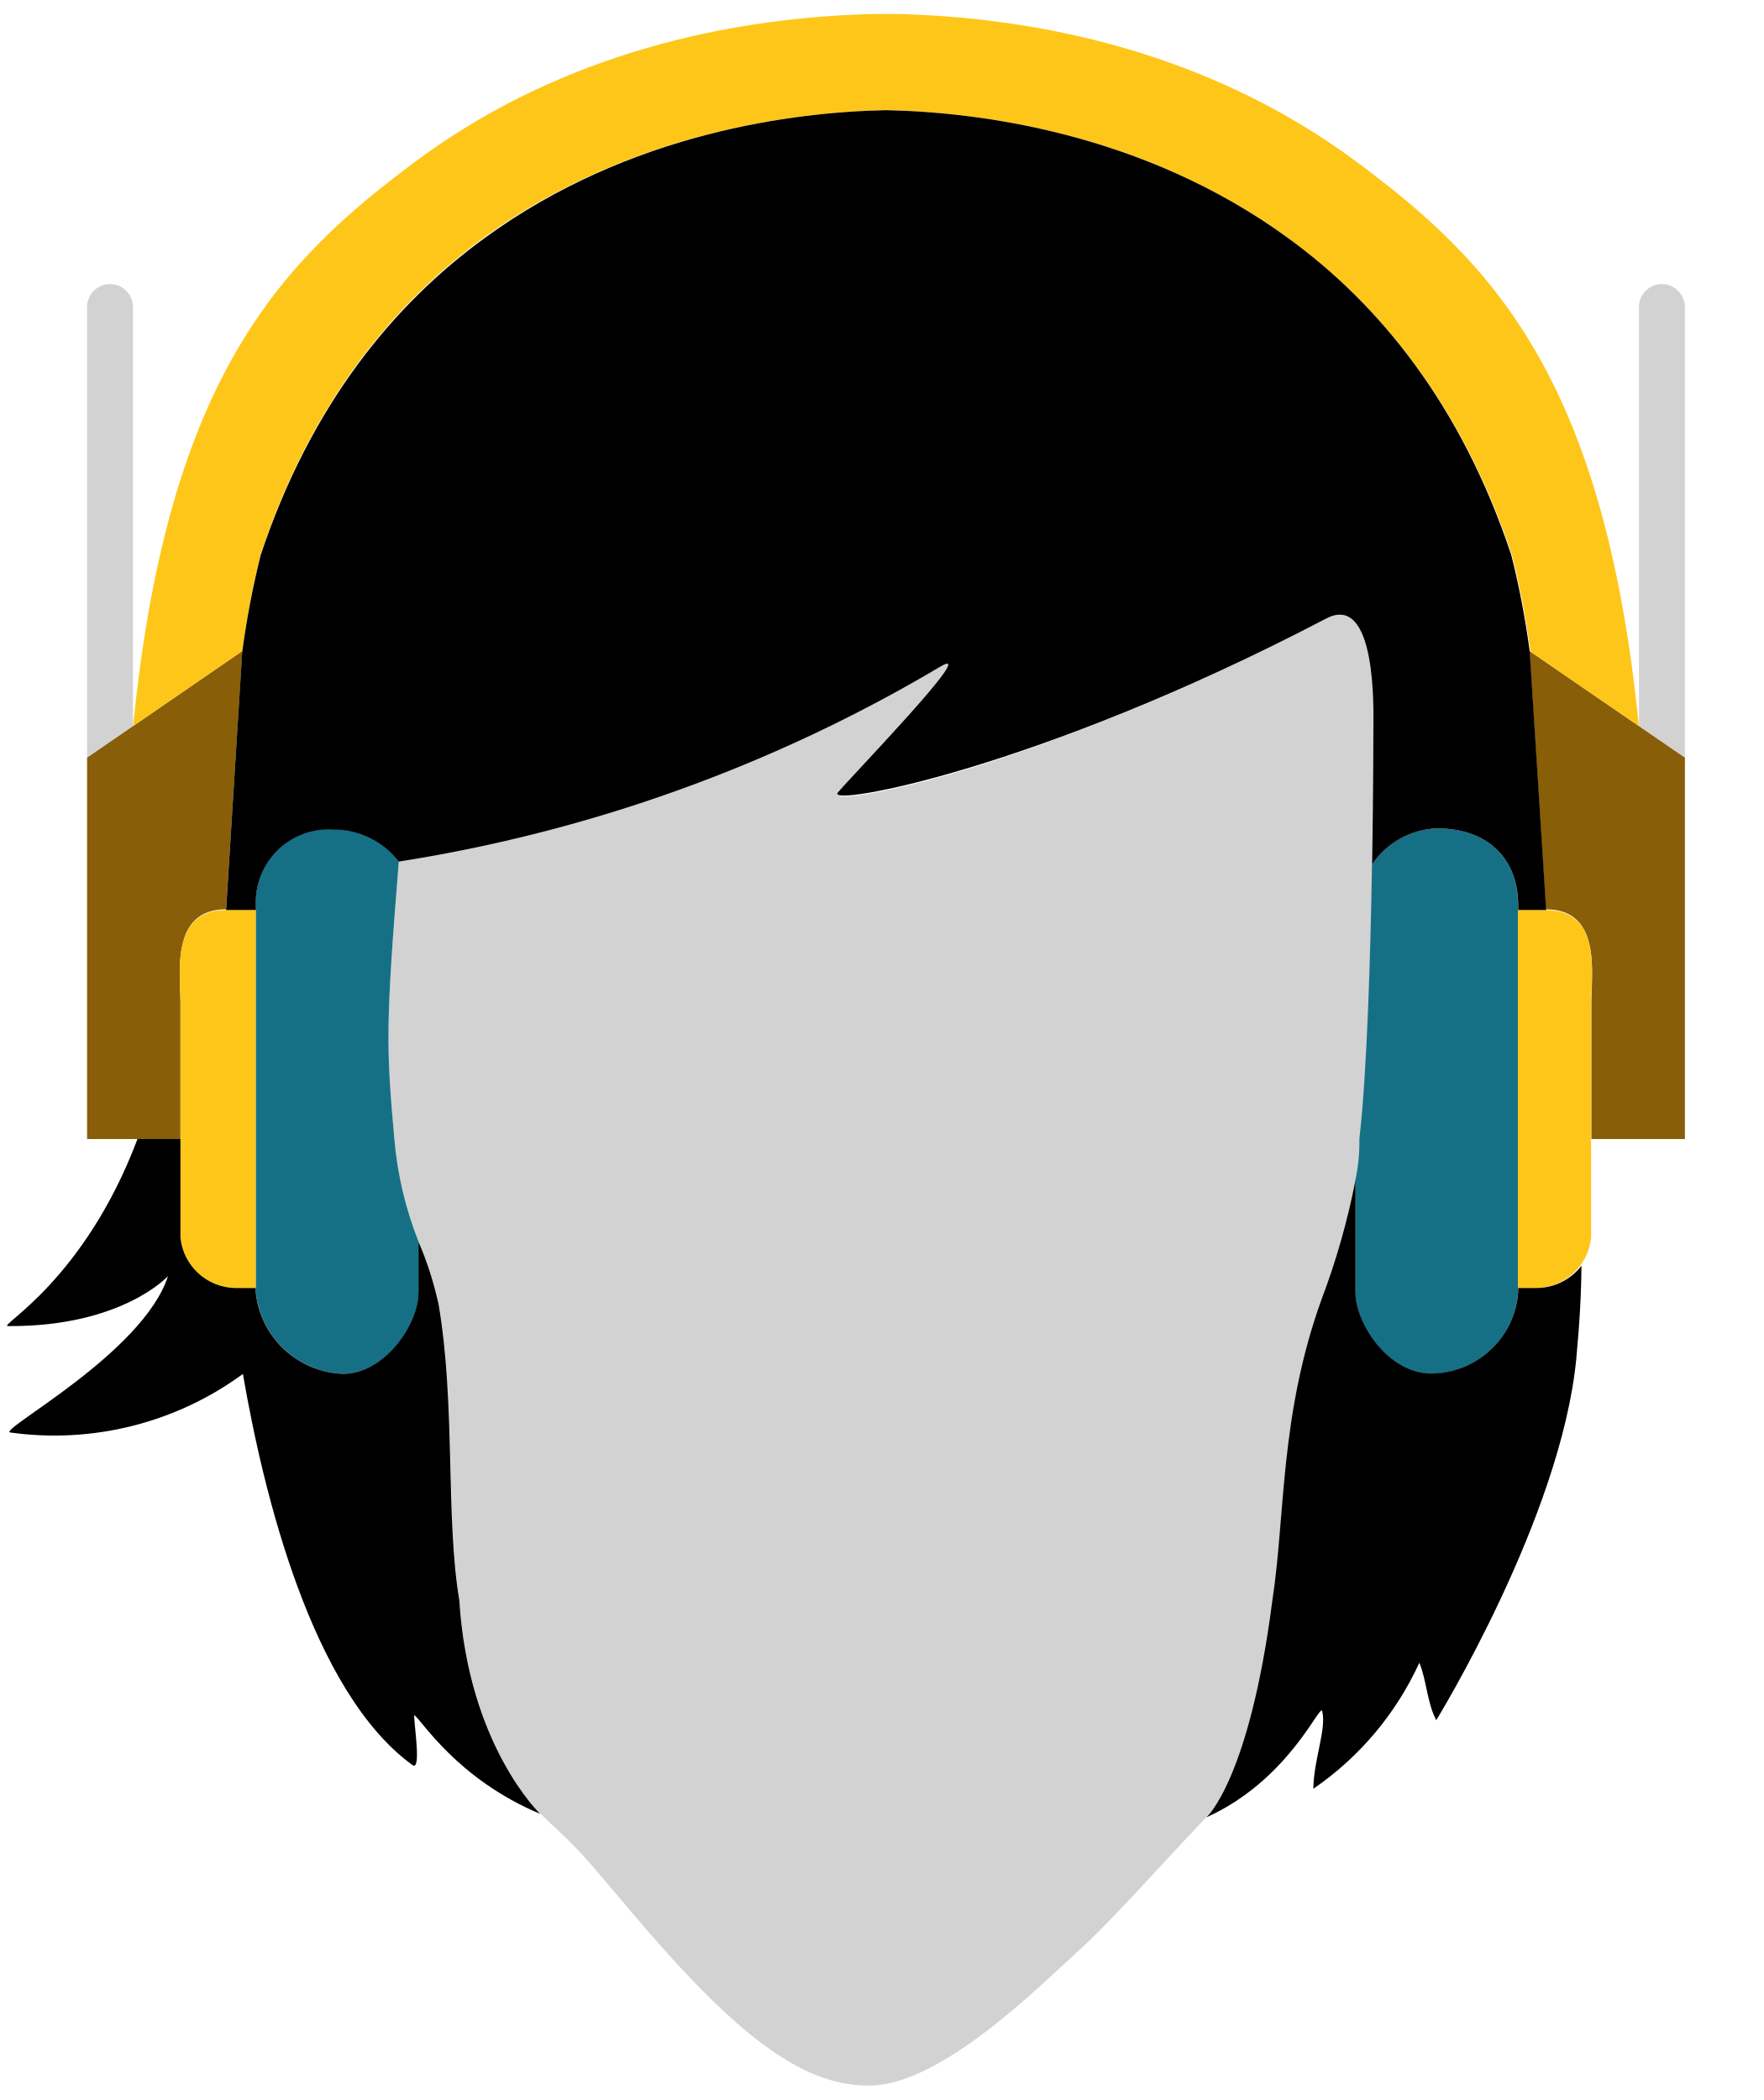
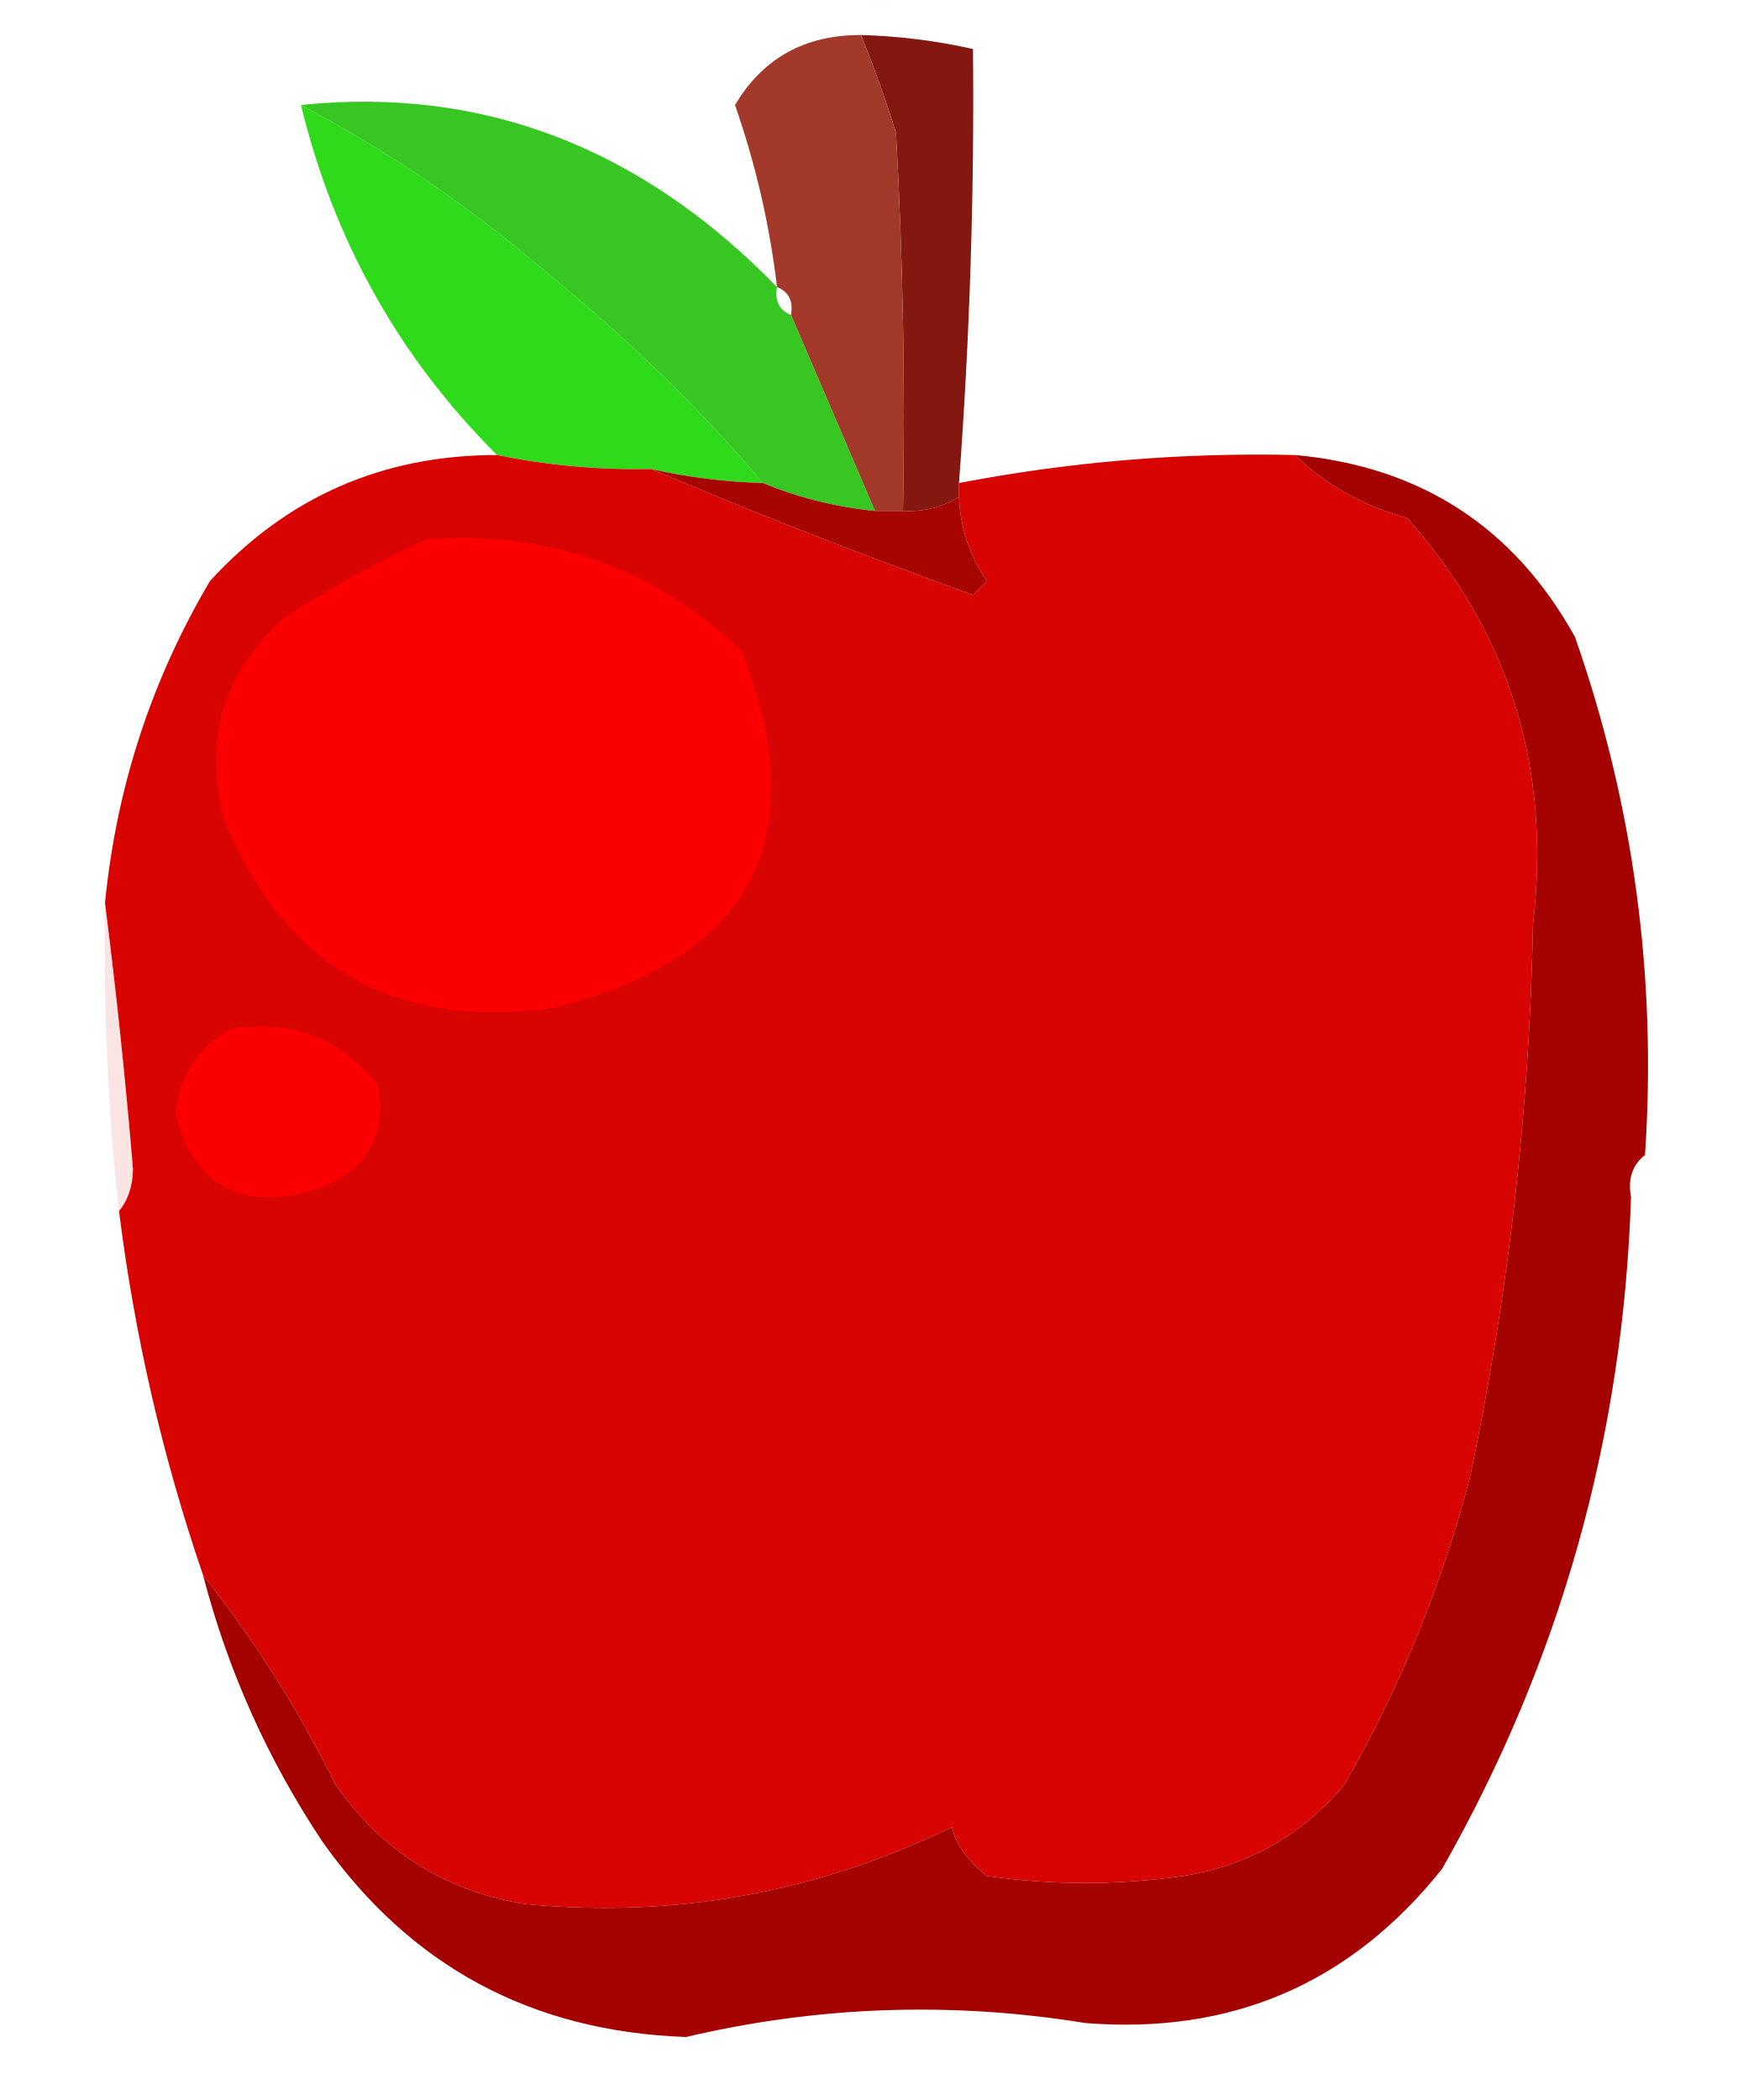
- <svg xmlns="http://www.w3.org/2000/svg" viewBox="0 0 126 150">
-   <path d="m7.86 20.29a1.64 1.64 0 0 0 -1.64 1.64v32.19l3.28-2.25v-29.94a1.65 1.65 0 0 0 -1.64-1.64z" fill="#d2d2d2" />
-   <path d="m17.31 46.5-11.09 7.62v27.24h6.67v-9.72c0-2.15-.72-6.69 3.26-6.69z" fill="#895e08" />
-   <path d="m118.71 20.29a1.64 1.64 0 0 0 -1.64 1.64v29.94l3.28 2.25v-32.19a1.65 1.65 0 0 0 -1.64-1.64z" fill="#d2d2d2" />
-   <path d="m109.25 46.5 11.1 7.62v27.24h-6.68v-9.72c0-2.15.73-6.69-3.25-6.69z" fill="#895e08" />
-   <path d="m16.15 65c-4 0-3.26 4.54-3.26 6.69v16.8a4 4 0 0 0 3.88 3.51h1.51v-27z" fill="#ffc61a" />
-   <path d="m0 0h126v150h-126z" fill="none" opacity=".6" />
-   <path d="m94.73 44.18c-20.68 10.82-35.73 13.61-34.9 12.46s10.35-10.82 7.32-9a108.83 108.83 0 0 1 -38.66 13.81c-.95 11.81-.92 13.32-.32 19.92.53 5.95 2.61 8.54 3.16 11.74 1.24 7.19.51 15.17 1.49 21.2.65 10.4 5.79 15.25 5.79 15.25 3.18 3 2.47 2.28 6.48 7 7.33 8.66 12.1 12.44 17 12.41 5.14 0 12.23-7.19 14.71-9.41s5.36-5.53 9.4-9.8c0 0 3.06-2.67 4.71-15.48.94-6.09.49-13.23 3.52-21.53 3-8.14 2.71-11.46 2.71-11.46 1-8.54 1-29.48 1-29.48-.04-1.06.2-9.52-3.41-7.63z" fill="#d2d2d2" />
-   <path d="m102.63 59.17a5.86 5.86 0 0 0 -4.63 2.56c-.11 6.62-.36 14.94-.9 19.59a13.53 13.53 0 0 1 -.29 3v8c0 2.28 2.41 5.81 5.39 5.81a6.27 6.27 0 0 0 6.23-5.81v-27.67c.01-3.1-1.94-5.48-5.8-5.48z" fill="#167085" />
-   <path d="m28.17 81.37c-.59-6.6-.63-8.11.32-19.88a5.86 5.86 0 0 0 -4.71-2.29 5.19 5.19 0 0 0 -5.5 5.45v27.67a6.5 6.5 0 0 0 6.23 5.81c3 0 5.39-3.53 5.39-5.81v-3.63a25.8 25.8 0 0 1 -1.73-7.32z" fill="#167085" />
-   <path d="m110.42 65h-2v27h1.35a4 4 0 0 0 3.88-3.58v-16.78c.02-2.15.75-6.64-3.23-6.64z" fill="#ffc61a" />
-   <path d="m109.25 46.5 7.81 5.36c-2.49-25.13-10.71-33.29-20.24-40.36-9.37-6.94-20.82-10.18-32.6-10.5h-.94-.94c-11.8.3-23.23 3.54-32.59 10.48-9.54 7.09-17.75 15.25-20.24 40.38l7.8-5.36a63.45 63.45 0 0 1 1.32-6.93c3.57-10.75 9.48-17.91 16-22.65 10.37-7.49 22.17-8.92 28.65-9.05 6.48.13 18.33 1.56 28.72 9.13 6.51 4.74 12.41 11.9 16 22.65a61.37 61.37 0 0 1 1.32 6.92z" fill="#ffc61a" />
-   <path d="m32.81 114.31c-1-6-.25-14-1.49-21.2a24.57 24.57 0 0 0 -1.43-4.42v3.63c0 2.28-2.41 5.81-5.39 5.81a6.5 6.5 0 0 1 -6.23-5.81v-.32h-1.5a4 4 0 0 1 -3.88-3.58v-7.06h-3.07c-3.82 10.14-9.97 13.35-9.26 13.36 8.15.06 11.44-3.57 11.44-3.57-1.78 5.52-12.18 11-11.27 11.17a22.79 22.79 0 0 0 16.62-4.18c1.47 8.53 4.91 22.69 12.09 27.92.68.55.14-2.81.14-3.56.55.36 3.05 4.56 9 7.06.02 0-5.12-4.85-5.77-15.25z" />
-   <path d="m109.79 92h-1.35v.3a6.27 6.27 0 0 1 -6.23 5.81c-3 0-5.39-3.53-5.39-5.81v-8a52.05 52.05 0 0 1 -2.42 8.5c-3 8.3-2.58 15.44-3.52 21.53-1.65 12.81-4.71 15.48-4.71 15.48 5.89-2.65 8.12-8.18 8.27-7.59.33 1.26-.61 3.47-.63 5.55a22 22 0 0 0 7.57-9c.52 1.23.55 2.86 1.21 4.1 0 0 8.9-14.46 10-25.8.25-2.64.36-4.81.37-6.66a4.06 4.06 0 0 1 -3.17 1.59z" />
-   <path d="m98.1 51.84s0 4.35-.09 9.89a5.86 5.86 0 0 1 4.62-2.56c3.86 0 5.81 2.38 5.81 5.48v.35h2l-1.17-18.43a61.37 61.37 0 0 0 -1.32-6.92c-3.59-10.8-9.49-17.96-15.95-22.65-10.39-7.57-22.24-9-28.72-9.13-6.48.13-18.28 1.56-28.66 9.13-6.51 4.74-12.42 11.9-16 22.65a63.45 63.45 0 0 0 -1.32 6.93l-1.15 18.42h2.13v-.3a5.19 5.19 0 0 1 5.5-5.45 5.86 5.86 0 0 1 4.71 2.29 108.83 108.83 0 0 0 38.66-13.91c3-1.81-6.53 8-7.32 9s14.22-1.63 34.9-12.45c3.61-1.89 3.37 6.57 3.37 7.66z" />
+ <svg xmlns="http://www.w3.org/2000/svg" version="1.1" width="126px" height="150px" style="shape-rendering:geometricPrecision; text-rendering:geometricPrecision; image-rendering:optimizeQuality; fill-rule:evenodd; clip-rule:evenodd">
+   <g>
+     <path style="opacity:0.005" fill="#66002d" d="M 61.5,-0.5 C 62.5,-0.5 63.5,-0.5 64.5,-0.5C 63.5,0.833 62.5,0.833 61.5,-0.5 Z" />
+   </g>
+   <g>
+     <path style="opacity:0.958" fill="#7f0f07" d="M 61.5,2.5 C 64.206,2.575 66.873,2.908 69.5,3.5C 69.601,13.852 69.267,24.185 68.5,34.5C 68.5,34.833 68.5,35.167 68.5,35.5C 67.292,36.234 65.959,36.567 64.5,36.5C 64.666,27.494 64.5,18.494 64,9.5C 63.256,7.1 62.423,4.767 61.5,2.5 Z" />
+   </g>
+   <g>
+     <path style="opacity:0.996" fill="#a33829" d="M 61.5,2.5 C 62.423,4.767 63.256,7.1 64,9.5C 64.5,18.494 64.666,27.494 64.5,36.5C 63.833,36.5 63.167,36.5 62.5,36.5C 60.497,31.829 58.497,27.162 56.5,22.5C 56.672,21.508 56.338,20.842 55.5,20.5C 54.976,16.07 53.976,11.736 52.5,7.5C 54.487,4.159 57.487,2.492 61.5,2.5 Z" />
+   </g>
+   <g>
+     <path style="opacity:0.869" fill="#1abd01" d="M 55.5,20.5 C 55.328,21.492 55.662,22.158 56.5,22.5C 58.497,27.162 60.497,31.829 62.5,36.5C 59.627,36.198 56.961,35.531 54.5,34.5C 50.026,29.203 44.693,24.037 38.5,19C 33.208,14.528 27.541,10.695 21.5,7.5C 34.434,6.164 45.767,10.497 55.5,20.5 Z" />
+   </g>
+   <g>
+     <path style="opacity:0.902" fill="#17d600" d="M 21.5,7.5 C 27.541,10.695 33.208,14.528 38.5,19C 44.693,24.037 50.026,29.203 54.5,34.5C 51.794,34.425 49.127,34.092 46.5,33.5C 42.785,33.577 39.118,33.244 35.5,32.5C 28.506,25.515 23.839,17.182 21.5,7.5 Z" />
+   </g>
+   <g>
+     <path style="opacity:0.989" fill="#d80200" d="M 35.5,32.5 C 39.118,33.244 42.785,33.577 46.5,33.5C 53.928,36.652 61.594,39.652 69.5,42.5C 69.833,42.167 70.167,41.833 70.5,41.5C 69.253,39.677 68.586,37.677 68.5,35.5C 68.5,35.167 68.5,34.833 68.5,34.5C 76.419,32.982 84.419,32.315 92.5,32.5C 94.701,34.64 97.367,36.14 100.5,37C 107.806,45.195 110.806,54.861 109.5,66C 109.243,79.309 107.743,92.476 105,105.5C 102.968,113.27 99.968,120.603 96,127.5C 92.984,131.092 89.151,133.258 84.5,134C 79.833,134.667 75.167,134.667 70.5,134C 69.087,132.878 68.254,131.712 68,130.5C 58.339,135.193 48.173,137.027 37.5,136C 31.813,135.072 27.313,132.239 24,127.5C 21.308,122.097 18.142,117.097 14.5,112.5C 11.612,104.065 9.612,95.398 8.5,86.5C 9.147,85.726 9.48,84.726 9.5,83.5C 8.955,77.005 8.288,70.672 7.5,64.5C 8.309,56.26 10.809,48.593 15,41.5C 20.489,35.501 27.322,32.501 35.5,32.5 Z" />
+   </g>
+   <g>
+     <path style="opacity:1" fill="#a70600" d="M 46.5,33.5 C 49.127,34.092 51.794,34.425 54.5,34.5C 56.961,35.531 59.627,36.198 62.5,36.5C 63.167,36.5 63.833,36.5 64.5,36.5C 65.959,36.567 67.292,36.234 68.5,35.5C 68.586,37.677 69.253,39.677 70.5,41.5C 70.167,41.833 69.833,42.167 69.5,42.5C 61.594,39.652 53.928,36.652 46.5,33.5 Z" />
+   </g>
+   <g>
+     <path style="opacity:0.995" fill="#a40100" d="M 92.5,32.5 C 101.486,33.323 108.153,37.656 112.5,45.5C 116.686,57.468 118.352,69.802 117.5,82.5C 116.596,83.209 116.263,84.209 116.5,85.5C 115.946,102.656 111.446,118.656 103,133.5C 96.467,141.682 87.967,145.349 77.5,144.5C 67.939,142.951 58.439,143.284 49,145.5C 37.963,145.109 29.297,140.442 23,131.5C 19.102,125.636 16.268,119.303 14.5,112.5C 18.142,117.097 21.308,122.097 24,127.5C 27.313,132.239 31.813,135.072 37.5,136C 48.173,137.027 58.339,135.193 68,130.5C 68.254,131.712 69.087,132.878 70.5,134C 75.167,134.667 79.833,134.667 84.5,134C 89.151,133.258 92.984,131.092 96,127.5C 99.968,120.603 102.968,113.27 105,105.5C 107.743,92.476 109.243,79.309 109.5,66C 110.806,54.861 107.806,45.195 100.5,37C 97.367,36.14 94.701,34.64 92.5,32.5 Z" />
+   </g>
+   <g>
+     <path style="opacity:1" fill="#fc0001" d="M 30.5,38.5 C 39.21,37.902 46.71,40.569 53,46.5C 58.192,60.003 53.692,68.503 39.5,72C 28.127,73.566 20.294,69.066 16,58.5C 14.491,52.716 15.991,47.883 20.5,44C 23.767,41.87 27.1,40.037 30.5,38.5 Z" />
+   </g>
+   <g>
+     <path style="opacity:0.165" fill="#de5f5b" d="M 7.5,64.5 C 8.288,70.672 8.955,77.005 9.5,83.5C 9.48,84.726 9.147,85.726 8.5,86.5C 7.721,79.525 7.388,72.191 7.5,64.5 Z" />
+   </g>
+   <g>
+     <path style="opacity:1" fill="#fb0001" d="M 16.5,73.5 C 20.803,72.796 24.303,74.129 27,77.5C 27.682,81.18 26.182,83.68 22.5,85C 17.203,86.521 13.869,84.688 12.5,79.5C 12.866,76.744 14.2,74.744 16.5,73.5 Z" />
+   </g>
+   <g>
+     <path style="opacity:0.007" fill="#c9bfbf" d="M 117.5,82.5 C 120.1,83.969 119.767,84.969 116.5,85.5C 116.263,84.209 116.596,83.209 117.5,82.5 Z" />
+   </g>
</svg>
